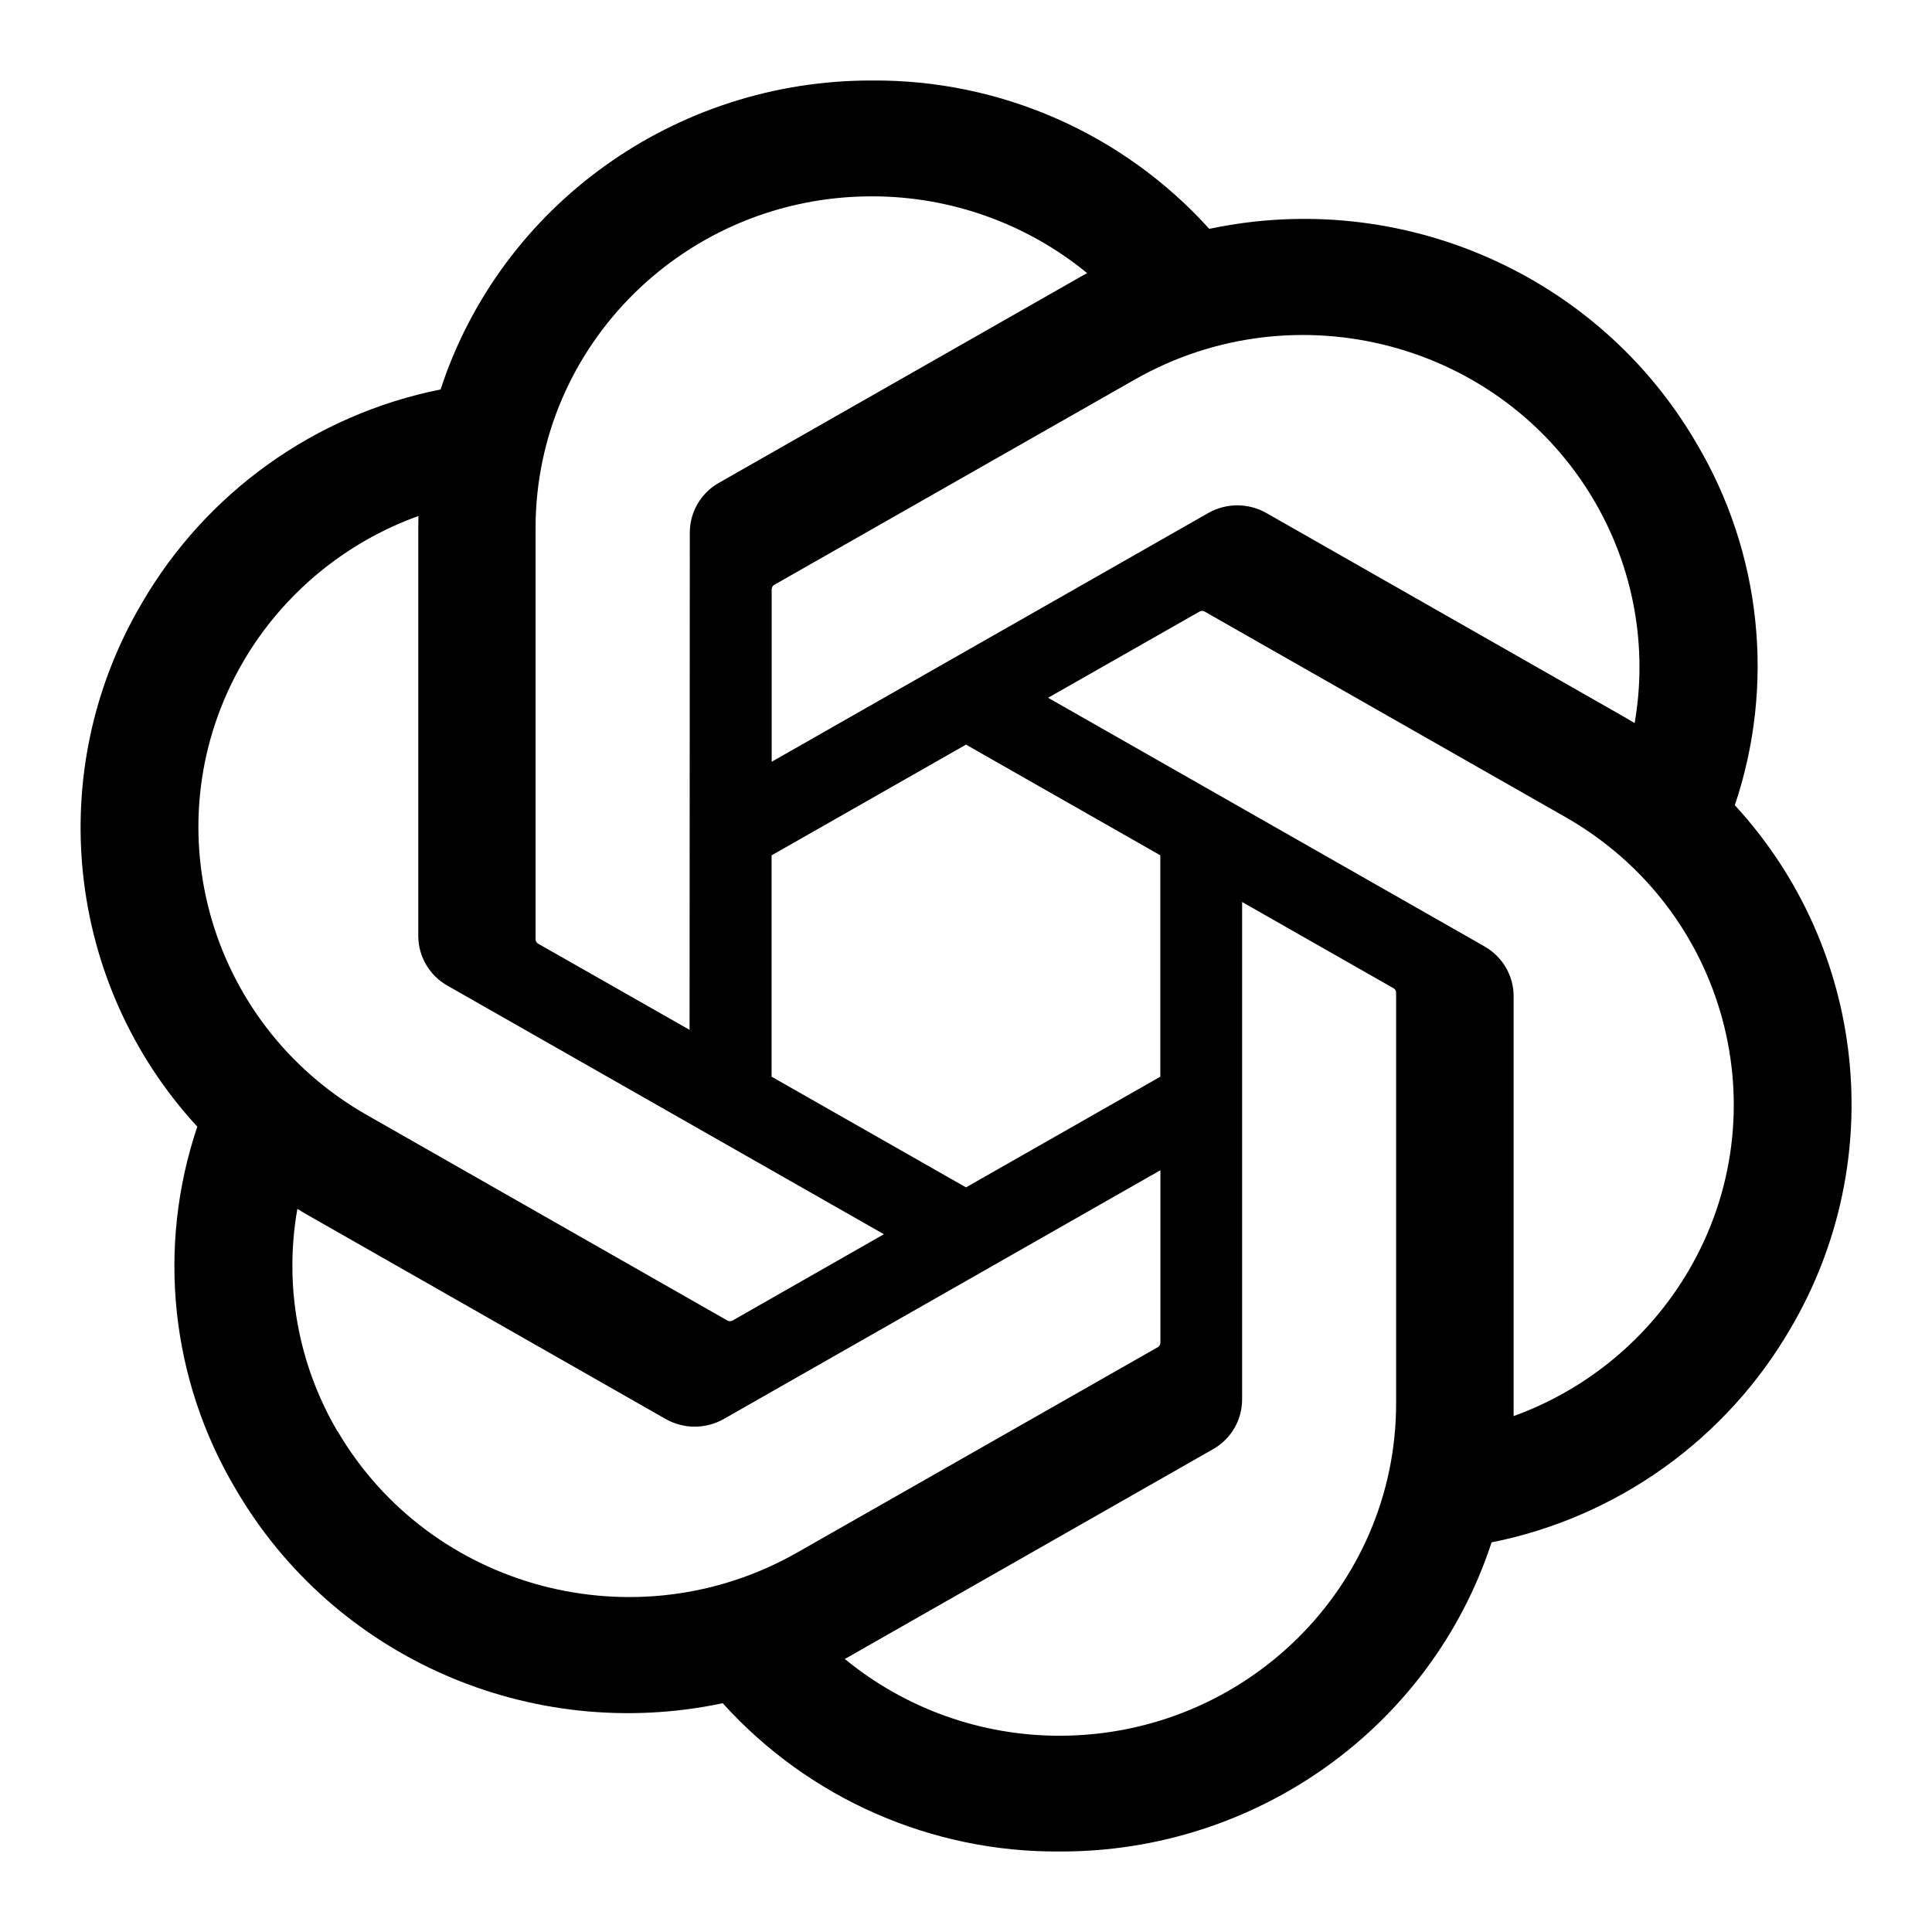
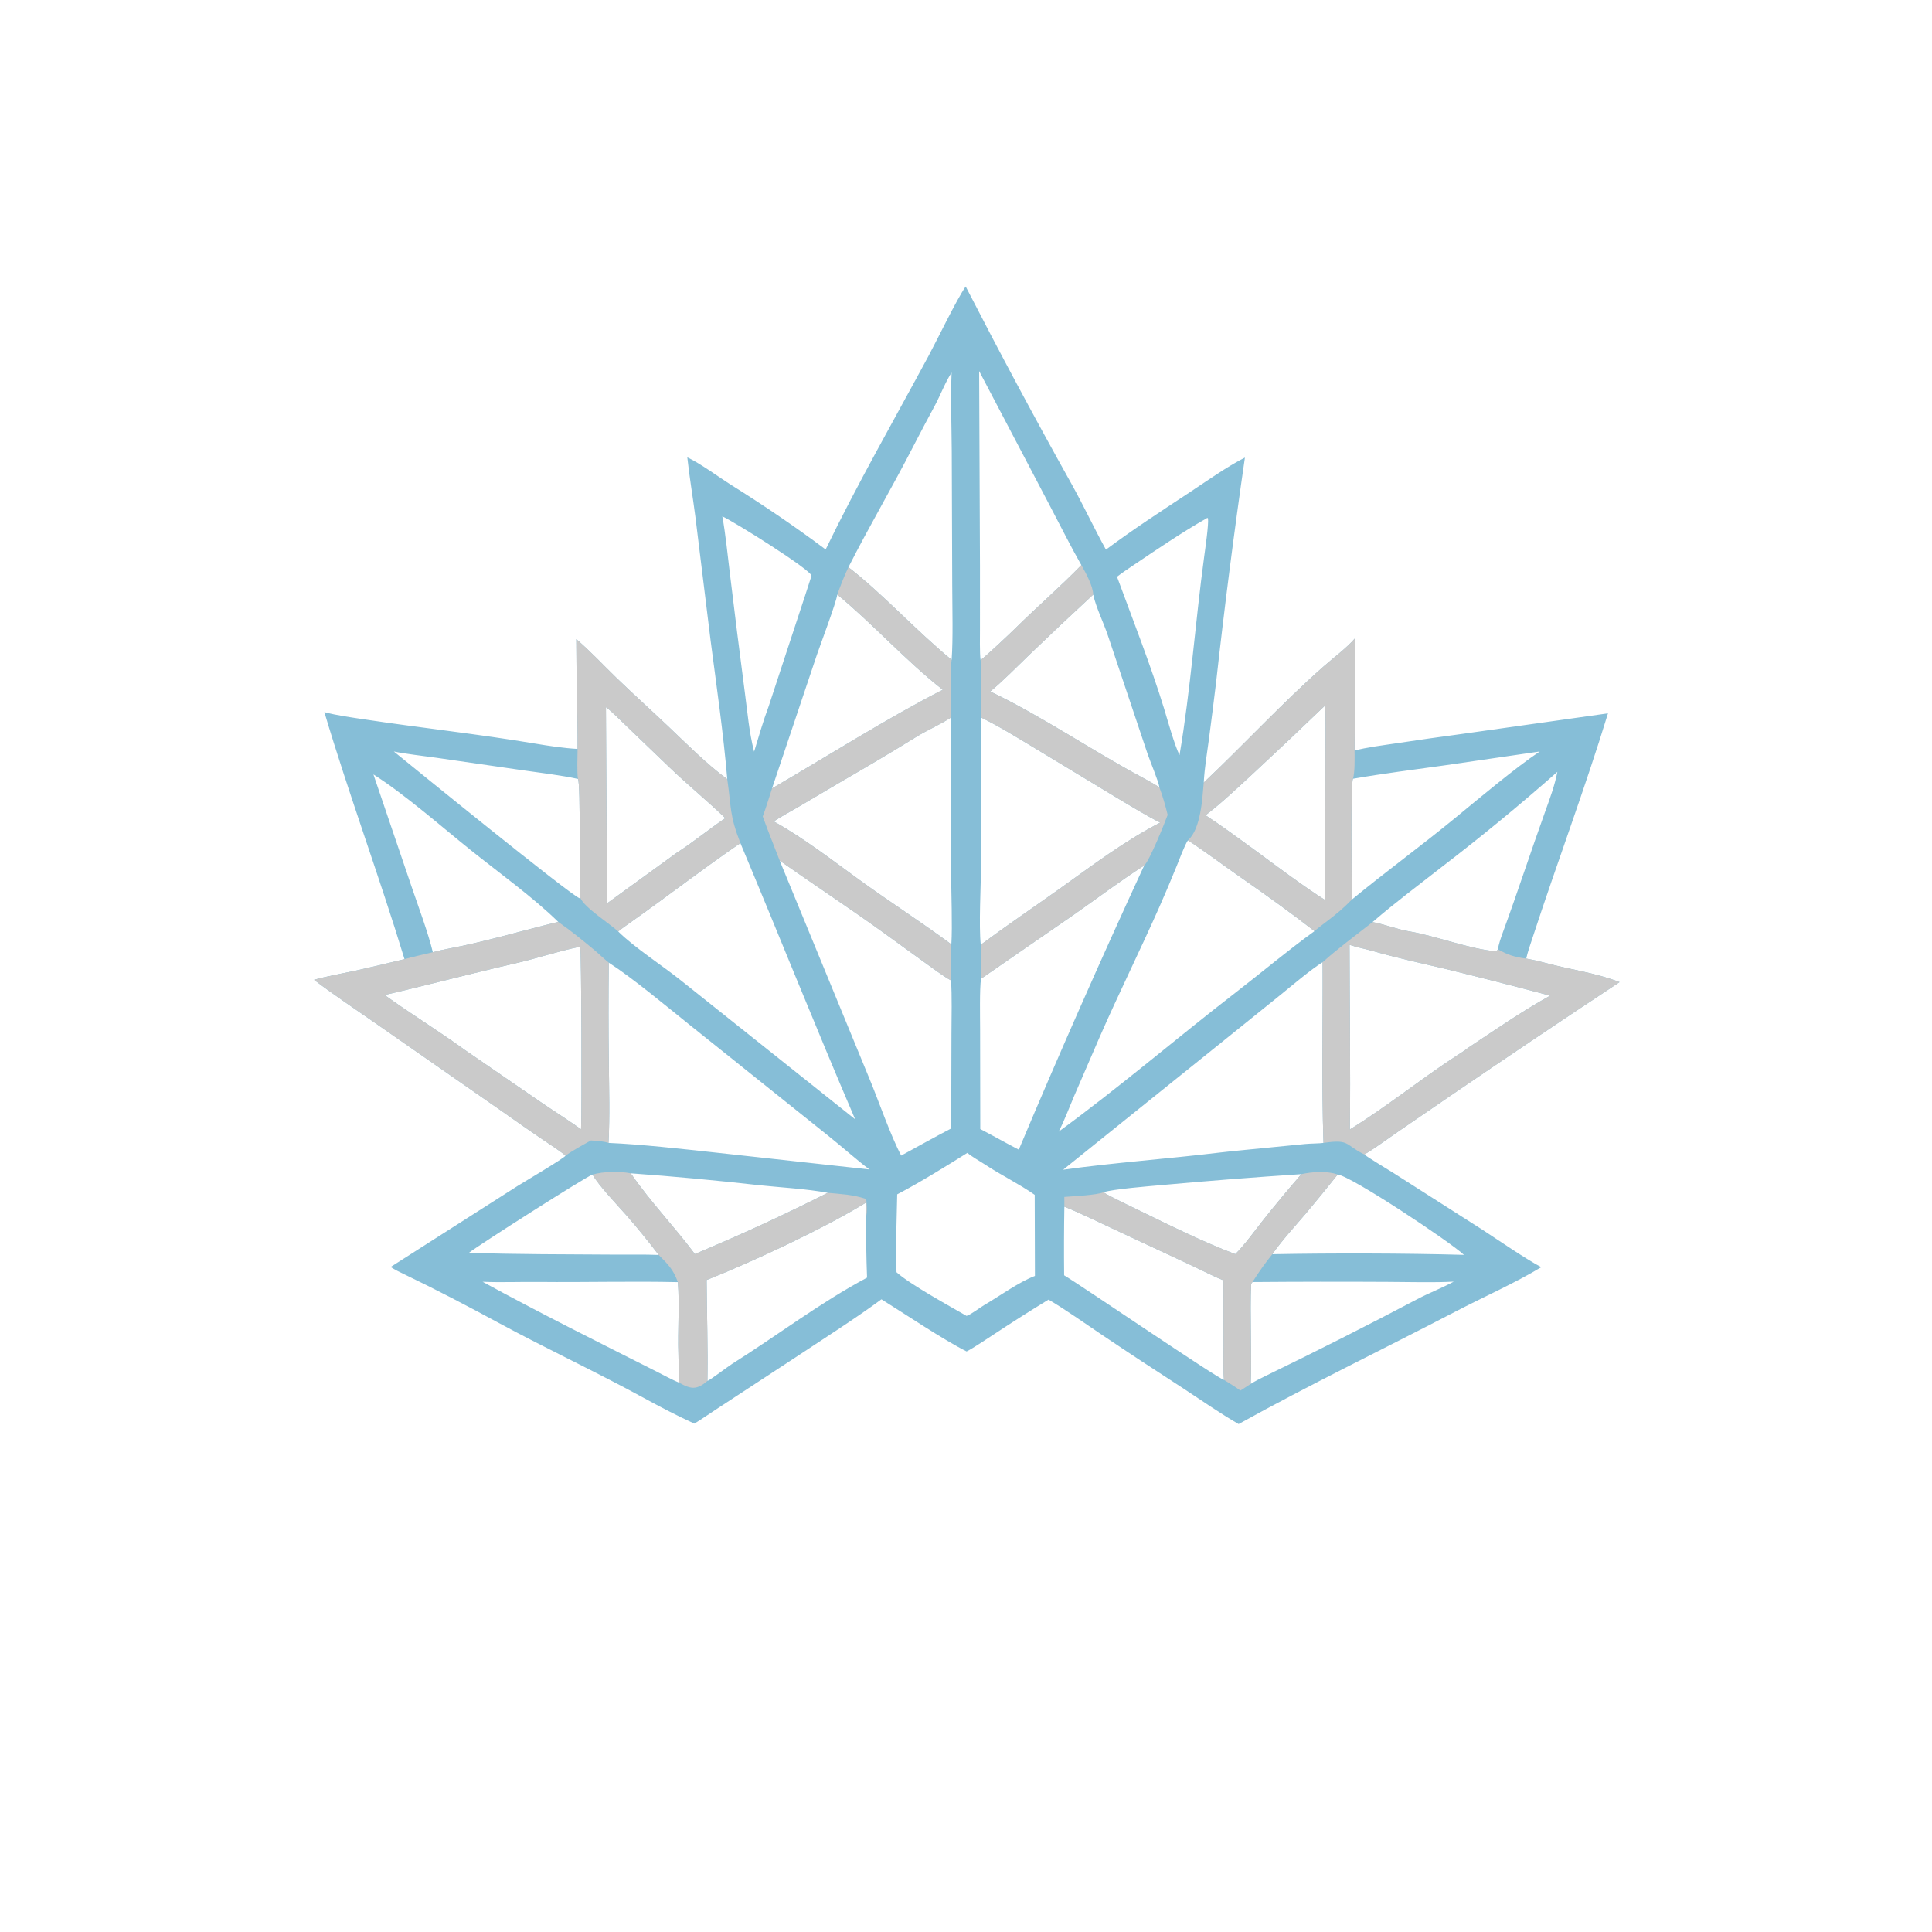
- <svg xmlns="http://www.w3.org/2000/svg" fill="currentColor" fill-rule="evenodd" height="56" style="flex: 0 0 auto; line-height: 1;" viewBox="0 0 24 24" width="56">
-   <path d="M21.55 10.004a5.416 5.416 0 00-.478-4.501c-1.217-2.09-3.662-3.166-6.05-2.66A5.59 5.59 0 0010.831 1C8.39.995 6.224 2.546 5.473 4.838A5.553 5.553 0 001.76 7.496a5.487 5.487 0 00.691 6.5 5.416 5.416 0 00.477 4.502c1.217 2.09 3.662 3.165 6.05 2.66A5.586 5.586 0 0013.168 23c2.443.006 4.61-1.546 5.361-3.84a5.553 5.553 0 003.715-2.66 5.488 5.488 0 00-.693-6.497v.001zm-8.381 11.558a4.199 4.199 0 01-2.675-.954c.034-.018.093-.05.132-.074l4.44-2.53a.71.71 0 00.364-.623v-6.176l1.877 1.069c.02.01.033.029.036.05v5.115c-.003 2.274-1.87 4.118-4.174 4.123zM4.192 17.78a4.059 4.059 0 01-.498-2.763c.032.02.09.055.131.078l4.44 2.53c.225.13.504.13.73 0l5.42-3.088v2.138a.068.068 0 01-.027.057L9.9 19.288c-1.999 1.136-4.552.46-5.707-1.51h-.001zM3.023 8.216A4.15 4.15 0 015.198 6.41l-.002.151v5.06a.711.711 0 00.364.624l5.42 3.087-1.876 1.07a.067.067 0 01-.063.005l-4.489-2.559c-1.995-1.14-2.679-3.658-1.53-5.63h.001zm15.417 3.54l-5.42-3.088L14.896 7.6a.067.067 0 01.063-.006l4.489 2.557c1.998 1.14 2.683 3.662 1.529 5.633a4.163 4.163 0 01-2.174 1.807V12.38a.71.71 0 00-.363-.623zm1.867-2.773a6.04 6.04 0 00-.132-.078l-4.44-2.53a.731.731 0 00-.729 0l-5.42 3.088V7.325a.068.068 0 01.027-.057L14.1 4.713c2-1.137 4.555-.46 5.707 1.513.487.833.664 1.809.499 2.757h.001zm-11.741 3.81l-1.877-1.068a.065.065 0 01-.036-.051V6.559c.001-2.277 1.873-4.122 4.181-4.12.976 0 1.92.338 2.671.954-.034.018-.092.05-.131.073l-4.44 2.53a.71.71 0 00-.365.623l-.003 6.173v.002zm1.02-2.168L12 9.25l2.414 1.375v2.75L12 14.75l-2.415-1.375v-2.75z" />
+ <svg xmlns="http://www.w3.org/2000/svg" version="1.1" style="display: block;" viewBox="0 0 2048 2048" width="1024" height="1024" preserveAspectRatio="none">
+   <path transform="translate(0,0)" fill="rgb(134,190,215)" d="M 1023.66 303.683 C 1059.96 374.269 1097.22 443.877 1135.94 513.15 C 1148.58 535.771 1159.79 559.967 1172.34 582.616 C 1200.58 561.567 1230.72 541.881 1260.2 522.485 C 1278.34 510.542 1300.76 494.556 1319.67 485.045 C 1308.09 564.71 1297.86 644.564 1288.97 724.573 C 1286.56 744.494 1284.04 764.402 1281.41 784.296 C 1279.35 799.549 1276.85 814.117 1276.03 829.536 C 1318.81 789.194 1358.86 745.524 1403.03 706.503 C 1413.17 697.543 1427.5 686.926 1436.11 676.917 C 1437.37 713.888 1436.01 758.202 1435.88 795.672 C 1447.88 792.291 1466.63 789.956 1479.44 788.037 C 1502.7 784.503 1526 781.18 1549.33 778.068 L 1704.52 756.172 C 1680.14 835.971 1650.46 914.781 1624.53 994.16 C 1622.25 1001.16 1619.42 1009 1617.87 1016.14 C 1624.76 1017.38 1631.83 1018.99 1638.59 1020.82 C 1664.36 1027.79 1691.95 1031.33 1716.8 1041.09 C 1656.13 1081.16 1595.78 1121.72 1535.74 1162.75 L 1479 1201.65 C 1469.7 1208.08 1455.7 1218.45 1446.27 1223.73 C 1446.95 1225.1 1473.55 1241.14 1477.42 1243.6 L 1571.39 1303.54 C 1587.55 1314.07 1617.29 1334.57 1633.81 1343.26 C 1605.81 1360.22 1572.17 1375.04 1542.89 1390.31 C 1467.04 1429.85 1387.69 1468.08 1312.99 1509.57 C 1294.09 1498.68 1272.53 1483.74 1253.87 1471.48 C 1224.91 1452.79 1196.13 1433.83 1167.53 1414.6 C 1151.07 1403.53 1128.32 1387.42 1111.47 1377.66 C 1092.13 1389.47 1073 1401.62 1054.09 1414.11 C 1047.28 1418.51 1031.46 1429.26 1024.65 1432.59 C 1000.55 1420.58 958.926 1392.63 934.379 1377.33 C 905.439 1398.65 871.669 1419.97 841.58 1440 L 761.459 1492.46 C 753.387 1497.63 743.966 1504.34 736.028 1509.11 C 718.184 1500.91 700.5 1491.75 683.272 1482.32 C 632.336 1454.43 579.687 1429.97 528.607 1402.32 C 495.74 1384.53 462.618 1367.15 428.92 1350.98 C 423.755 1348.5 418.911 1346.18 414.065 1343.08 L 548.726 1257.13 C 555.384 1252.91 596.389 1228.8 599.55 1225.08 C 595.264 1221.09 580.769 1211.72 575.234 1207.95 C 561.589 1198.66 548.035 1189.24 534.573 1179.69 L 398.385 1084.87 C 376.465 1069.56 354.205 1054.85 332.918 1038.65 C 346.849 1034.71 361.483 1032.26 375.698 1029.22 C 393.443 1025.26 411.143 1021.1 428.795 1016.75 C 402.32 929.608 369.64 841.614 343.832 754.833 C 356.651 758.367 373.561 760.65 386.903 762.664 C 446.974 771.732 507.38 778.153 567.322 788.255 C 581.502 790.645 598.024 793.141 612.269 793.894 C 612.459 755.849 610.88 716.159 610.874 677.474 C 626.358 690.755 638.739 704.301 653.291 718.386 C 671.305 735.821 690.129 752.703 708.325 769.975 C 726.839 787.549 750.259 811.103 770.929 825.907 C 766.883 777.817 759.502 726.896 753.256 678.884 L 737.143 547.863 C 734.415 526.673 730.857 506.092 728.576 484.794 C 742.605 491.379 762.173 505.966 775.783 514.501 C 809.897 535.895 842.973 558.3 875.216 582.475 C 908.712 513.156 947.754 445.2 984.285 377.313 C 993.652 359.908 1014.15 317.252 1023.66 303.683 z M 1393.41 987.052 C 1367.65 967.089 1341.94 948.606 1315.21 930.039 C 1296.49 917.032 1278.38 903.282 1259.26 890.743 C 1255.63 896.215 1249.93 911.638 1247.09 918.628 C 1241.36 932.779 1235.41 946.839 1229.24 960.801 C 1208.74 1007.14 1186.02 1052.86 1165.73 1099.18 L 1138.47 1162.2 C 1134.01 1172.71 1127.3 1190.18 1122.21 1199.59 C 1186.43 1152.75 1246.94 1100.71 1309.85 1052.12 C 1337.77 1030.55 1364.83 1007.71 1393.41 987.052 z M 645.038 1211.53 C 679.515 1213 722.599 1217.87 756.967 1221.59 L 921.533 1239.66 C 908.29 1229.62 891.278 1214.55 877.516 1203.6 L 731.149 1086.48 C 706.259 1066.56 671.206 1037.14 645.324 1020.44 C 644.935 1055.94 644.948 1091.44 645.362 1126.95 C 645.673 1155.12 646.497 1183.4 645.038 1211.53 z M 1126.96 1239.95 C 1181.94 1232.3 1237.39 1228.49 1292.5 1221.8 C 1303.1 1220.52 1313.86 1219.49 1324.49 1218.48 L 1383.65 1212.68 C 1389.33 1212.13 1398.4 1212.16 1402.96 1211.53 C 1400.84 1149.66 1402.38 1082.5 1402.02 1019.98 C 1389.52 1027.76 1370 1044.35 1357.96 1054.13 L 1298.2 1102.28 L 1126.96 1239.95 z M 655.328 987.406 C 672.185 1004.2 702.44 1023.75 722.047 1039.47 L 906.487 1186.47 C 864.594 1088.81 825.815 991.372 784.847 893.738 C 745.516 920.583 707.652 950.042 668.72 977.503 C 664.32 980.607 659.462 983.996 655.328 987.406 z M 458.815 1009.36 C 464.154 1007.93 470.199 1006.61 475.648 1005.58 C 514.91 998.161 552.991 986.626 591.74 977.27 C 566.026 951.85 527.902 924.344 499.257 901.381 C 468.386 876.633 428.877 841.849 395.854 820.932 L 436.468 940.418 C 443.254 960.374 454.069 989.334 458.815 1009.36 z M 1587.86 1006.33 C 1588.48 1001.4 1591.15 993.635 1592.88 988.933 C 1608.62 946.16 1622.61 902.817 1638.06 859.954 C 1643.11 845.952 1648.01 832.857 1650.87 818.194 C 1611.27 853.146 1570.47 886.724 1528.55 918.868 C 1504.07 937.998 1478.39 957.201 1454.98 977.448 C 1467.81 979.849 1481.62 985.292 1493.79 987.303 C 1521.19 991.833 1559.05 1006.44 1585.96 1008.41 C 1586.93 1007.5 1587.18 1007.44 1587.86 1006.33 z M 1432.96 953.654 C 1468.1 924.675 1506.8 896.465 1542.49 867.124 C 1566.55 847.353 1606.56 813.672 1632.17 796.62 L 1530.95 811.372 C 1498.59 815.893 1466.44 819.91 1434.23 825.511 C 1431.5 829.146 1432.94 939.336 1432.96 953.654 z M 615.266 951.971 C 613.594 936.942 615.853 830.794 612.633 825.691 C 594.246 821.719 572.682 819.169 553.751 816.453 L 462.299 803.226 C 450.059 801.436 428.614 799.094 417.465 796.59 C 435.293 811.093 605.546 949.667 614.583 952.283 L 615.266 951.971 z M 1556.51 1110.58 C 1585.36 1091.44 1612.96 1072.22 1643.24 1055.42 C 1605.91 1045.45 1568.46 1035.9 1530.91 1026.75 C 1505.63 1020.85 1480.09 1015.2 1455.13 1008.09 C 1448.23 1006.12 1436.92 1003.77 1430.58 1001.54 C 1430.67 1066.21 1431.64 1132.87 1430.94 1197.25 C 1469.38 1173.54 1505.23 1144.49 1543.07 1119.74 C 1547.24 1117.01 1552.7 1113.65 1556.51 1110.58 z M 492.679 1112.93 L 572.566 1167.82 C 586.866 1177.57 601.872 1187.11 615.957 1197.05 C 616.862 1179.31 616.366 1005.53 615.004 1003.49 C 591.625 1008.24 569.115 1015.99 546.001 1021.26 C 499.823 1031.8 453.814 1044.08 407.711 1054.73 C 434.653 1074.23 465.554 1093.16 492.679 1112.93 z M 1277.92 864.218 C 1296.09 876.101 1313.49 889.003 1331.04 901.782 C 1354.01 918.649 1380.79 938.91 1404.81 954.174 L 1405.01 801.477 C 1404.99 793.992 1405.55 752.784 1404.63 747.871 C 1379.3 772.246 1353.74 796.392 1327.97 820.304 C 1312.38 834.66 1294.64 851.478 1277.92 864.218 z M 717.198 904.12 C 735.107 892.582 751.441 879.083 768.864 867.253 C 749.977 849.076 729.282 832.17 710.022 813.761 L 664.425 769.936 C 659.456 765.187 647.499 753.214 642.315 749.573 L 643.027 882.996 C 643.106 906.733 643.839 934.439 642.999 957.944 L 717.198 904.12 z M 955.334 1224.94 C 972.918 1215.4 990.611 1205.37 1008.33 1196.2 L 1008.58 1095.67 C 1008.62 1079.22 1009.3 1055.17 1008.09 1039.26 C 1000.46 1035.24 986.785 1025 979.486 1019.73 L 934.341 987.062 C 898.706 961.476 862.311 937.458 826.539 912.338 L 921.311 1142.68 C 930.81 1165.32 944.212 1204.37 955.334 1224.94 z M 1039.66 1001.45 C 1067.2 981.043 1095.65 961.76 1123.6 941.885 C 1159.44 916.394 1190.72 892.332 1229.85 871.984 C 1216.28 865.272 1199.68 855.084 1186.43 847.195 L 1096.53 792.82 C 1078.04 781.722 1059.35 769.999 1040 760.579 L 1039.97 917.02 C 1039.82 937.21 1037.45 982.254 1039.66 1001.45 z M 1158.83 630.276 C 1135.91 651.431 1113.22 672.818 1090.74 694.435 C 1079.41 705.334 1061.37 723.711 1049.64 732.991 C 1104.22 759.039 1157.02 795.312 1210.54 823.984 C 1216.25 827.046 1223.63 831.151 1229.01 834.636 C 1228.22 828.512 1218.88 806.375 1216.33 798.666 L 1174.47 673.854 C 1169.68 659.556 1161.83 643.987 1158.83 630.276 z M 511.599 1358.74 C 571.467 1391.5 634.182 1422.73 695.226 1453.53 C 702.652 1457.27 712.69 1462.74 720.197 1465.86 C 718.902 1456.29 719.516 1445.03 719.149 1435.4 C 718.246 1411.72 720.505 1382.35 718.566 1359.13 C 669.815 1358.03 620.132 1359.43 571.333 1358.92 C 552.099 1358.72 530.635 1359.59 511.599 1358.74 z M 1325.79 1467.02 C 1330.52 1463.99 1336.27 1461.11 1341.34 1458.65 C 1395.5 1432.34 1449.21 1405.21 1502.46 1377.11 C 1515.13 1370.43 1528.6 1365.37 1541.01 1358.59 C 1520.33 1359.75 1492.61 1358.92 1471.33 1358.86 C 1423.45 1358.59 1375.56 1358.65 1327.68 1359.04 C 1327.2 1359.66 1326.72 1360.29 1326.25 1360.91 C 1324.8 1392.23 1327.11 1437.06 1325.79 1467.02 z M 899.372 601.28 C 935.41 629.102 971.099 668.571 1008.76 699.439 C 1010.41 677.616 1009.44 643.672 1009.4 621.066 L 1008.89 477.963 C 1008.72 451.213 1007.57 421.326 1008.74 394.972 C 1002.79 403.645 996.564 419.481 991.351 429.217 C 983.691 443.52 975.866 458.031 968.485 472.462 C 946.471 515.501 921.151 558.222 899.372 601.28 z M 1184.08 611.396 C 1200.45 655.8 1220.11 706.005 1234 751.246 C 1237.57 762.995 1245.16 790.301 1250.33 800.426 C 1262.09 731.466 1267.09 659.118 1276.52 589.701 C 1277.53 582.293 1281.38 555.658 1280.54 549.555 L 1279.85 548.951 C 1252.49 564.569 1226.79 582.083 1200.68 599.681 C 1194.97 603.532 1189.51 607.139 1184.08 611.396 z M 818.4 835.717 C 876.745 801.873 939.818 761.681 999.38 731.166 C 960.784 700.994 925.283 661.328 887.565 630.242 C 886.263 639.277 870.001 682.277 865.985 693.992 L 818.4 835.717 z M 749.056 1356.86 C 749.23 1391.68 750.517 1429.3 749.894 1463.83 C 752.616 1463.12 771.636 1448.55 776.404 1445.55 C 824.212 1415.46 869.262 1380.99 919.109 1354.35 C 918.279 1332.7 917.968 1311.04 918.177 1289.37 L 917.96 1274.86 C 872.828 1302.51 798.155 1337.35 749.056 1356.86 z M 1146.27 599.044 C 1135.04 579.347 1124.03 557.193 1113.4 537.08 L 1037.94 393.351 L 1038.81 600.85 L 1038.8 665.504 C 1038.81 673.589 1038.4 692.584 1039.46 699.698 C 1045.26 695.619 1070.71 671.525 1076.48 665.827 C 1098.66 643.896 1124.79 621.187 1146.27 599.044 z M 799.383 796.775 C 804.177 781.125 809.173 763.695 814.891 748.5 C 817.357 740.491 860.167 611.369 860.22 610.406 C 860.538 604.564 777.902 552.694 765.676 547.37 C 769.029 564.913 771.505 590.255 773.786 608.52 C 778.819 650.402 784.078 692.256 789.563 734.081 C 792.519 755.793 793.921 775.48 799.383 796.775 z M 1128.02 1351.88 C 1148.53 1364.24 1290.73 1461.31 1297.47 1462.73 C 1296.57 1454.63 1297.02 1435.75 1297 1426.95 L 1296.9 1357.22 C 1286.95 1353.3 1272.15 1345.62 1261.9 1340.89 L 1178.52 1301.96 C 1162.45 1294.45 1144.55 1285.63 1128.26 1279.11 C 1127.85 1303.37 1127.77 1327.62 1128.02 1351.88 z M 668.609 1243.76 C 690.786 1275.67 713.626 1298.7 736.601 1329.35 C 786.806 1308.18 828.883 1288.89 877.484 1264.44 C 855.428 1260.25 827.885 1258.79 805.146 1256.4 C 759.723 1251.28 714.202 1247.06 668.609 1243.76 z M 1169.72 1263.88 C 1176.31 1268.32 1199.94 1279.42 1207.86 1283.28 C 1240.44 1299.14 1275.59 1316.67 1309.48 1329.44 C 1319.57 1319.49 1330.35 1304.28 1339.42 1292.87 C 1352.45 1276.51 1365.83 1260.43 1379.53 1244.64 C 1329.71 1247.91 1279.94 1251.81 1230.22 1256.33 C 1218.92 1257.37 1178.96 1260.52 1169.72 1263.88 z M 1551.85 1330.21 C 1537.35 1316.52 1432.32 1246.63 1417.97 1245.07 C 1407.04 1258.84 1395.93 1272.45 1384.63 1285.91 C 1373.34 1299.11 1358.42 1315.51 1348.7 1329.51 C 1412.47 1328.3 1488.3 1328.45 1551.85 1330.21 z M 497.073 1328.05 C 548.435 1329.72 600.387 1329.61 651.78 1329.95 C 667.135 1330.05 682.938 1329.65 698.247 1330.29 C 687.343 1315.9 675.946 1301.9 664.077 1288.3 C 654.751 1277.72 634.448 1256.55 628.094 1245.09 C 621.448 1247.14 505.992 1320.78 497.073 1328.05 z M 1025.5 1222.06 C 1003.02 1236.18 974.532 1253.81 951.075 1266.05 C 950.545 1292.22 949.27 1322.56 950.339 1348.63 C 964.52 1361.42 1006.42 1384.43 1024.56 1394.89 C 1028.87 1393.78 1038.71 1386.12 1043.23 1383.49 C 1058.5 1374.6 1080.68 1358.61 1097.07 1352.55 L 1096.83 1266.58 C 1080.91 1255.32 1060.68 1245.43 1044.2 1234.49 C 1039.38 1231.29 1029.38 1225.7 1025.5 1222.06 z M 1008.48 1001.06 C 1009.68 980.884 1008.32 946.704 1008.23 925.436 L 1007.96 760.648 C 996.684 768.084 982.91 773.91 971.321 781.102 C 944.304 797.868 917.228 813.774 889.736 829.714 L 845.803 855.646 C 837.963 860.261 827.557 865.773 820.178 870.738 C 851.438 887.913 883.557 912.911 912.701 933.967 C 943.856 956.476 977.817 978.337 1008.48 1001.06 z M 1039.91 1037.51 C 1038.28 1047.88 1038.95 1079.84 1038.96 1091.38 L 1039.13 1196.8 C 1052.76 1203.94 1066.15 1211.53 1079.95 1218.69 C 1122.52 1117.55 1166.83 1017.16 1212.84 917.543 C 1188.66 932.932 1162.41 952.704 1138.62 969.373 L 1039.91 1037.51 z" />
+   <path transform="translate(0,0)" fill="rgb(202,202,202)" d="M 1454.98 977.448 C 1467.81 979.849 1481.62 985.292 1493.79 987.303 C 1521.19 991.833 1559.05 1006.44 1585.96 1008.41 C 1586.93 1007.5 1587.18 1007.44 1587.86 1006.33 C 1598.25 1012.24 1605.78 1014.62 1617.87 1016.14 C 1624.76 1017.38 1631.83 1018.99 1638.59 1020.82 C 1664.36 1027.79 1691.95 1031.33 1716.8 1041.09 C 1656.13 1081.16 1595.78 1121.72 1535.74 1162.75 L 1479 1201.65 C 1469.7 1208.08 1455.7 1218.45 1446.27 1223.73 C 1425.27 1213.63 1431.47 1207.28 1402.96 1211.53 C 1400.84 1149.66 1402.38 1082.5 1402.02 1019.98 C 1418.54 1005.14 1437.45 991.315 1454.98 977.448 z M 1430.94 1197.25 C 1469.38 1173.54 1505.23 1144.49 1543.07 1119.74 C 1547.24 1117.01 1552.7 1113.65 1556.51 1110.58 C 1585.36 1091.44 1612.96 1072.22 1643.24 1055.42 C 1605.91 1045.45 1568.46 1035.9 1530.91 1026.75 C 1505.63 1020.85 1480.09 1015.2 1455.13 1008.09 C 1448.23 1006.12 1436.92 1003.77 1430.58 1001.54 C 1430.67 1066.21 1431.64 1132.87 1430.94 1197.25 z" />
+   <path transform="translate(0,0)" fill="rgb(202,202,202)" d="M 591.74 977.27 C 605.695 987.017 617.454 996.574 630.51 1007.48 C 634.015 1010.41 642.507 1018.33 645.324 1020.44 C 644.935 1055.94 644.948 1091.44 645.362 1126.95 C 645.673 1155.12 646.497 1183.4 645.038 1211.53 C 639.454 1209.6 632.452 1209.43 626.43 1208.92 C 619.382 1212.84 605.328 1220.46 599.55 1225.08 C 595.264 1221.09 580.769 1211.72 575.234 1207.95 C 561.589 1198.66 548.035 1189.24 534.573 1179.69 L 398.385 1084.87 C 376.465 1069.56 354.205 1054.85 332.918 1038.65 C 346.849 1034.71 361.483 1032.26 375.698 1029.22 C 393.443 1025.26 411.143 1021.1 428.795 1016.75 C 437.756 1014.19 449.504 1011.68 458.815 1009.36 C 464.154 1007.93 470.199 1006.61 475.648 1005.58 C 514.91 998.161 552.991 986.626 591.74 977.27 z M 407.711 1054.73 C 434.653 1074.23 465.554 1093.16 492.679 1112.93 L 572.566 1167.82 C 586.866 1177.57 601.872 1187.11 615.957 1197.05 C 616.862 1179.31 616.366 1005.53 615.004 1003.49 C 591.625 1008.24 569.115 1015.99 546.001 1021.26 C 499.823 1031.8 453.814 1044.08 407.711 1054.73 z" />
+   <path transform="translate(0,0)" fill="rgb(202,202,202)" d="M 1276.03 829.536 C 1318.81 789.194 1358.86 745.524 1403.03 706.503 C 1413.17 697.543 1427.5 686.926 1436.11 676.917 C 1437.37 713.888 1436.01 758.202 1435.88 795.672 C 1435.97 803.581 1436.35 818.391 1434.23 825.511 C 1431.5 829.146 1432.94 939.336 1432.96 953.654 C 1424.12 962.783 1416.51 969.031 1406.46 976.708 C 1403.84 978.713 1395.39 985.043 1393.41 987.052 C 1367.65 967.089 1341.94 948.606 1315.21 930.039 C 1296.49 917.032 1278.38 903.282 1259.26 890.743 C 1272.98 878.762 1274.52 846.294 1276.03 829.536 z M 1277.92 864.218 C 1296.09 876.101 1313.49 889.003 1331.04 901.782 C 1354.01 918.649 1380.79 938.91 1404.81 954.174 L 1405.01 801.477 C 1404.99 793.992 1405.55 752.784 1404.63 747.871 C 1379.3 772.246 1353.74 796.392 1327.97 820.304 C 1312.38 834.66 1294.64 851.478 1277.92 864.218 z" />
+   <path transform="translate(0,0)" fill="rgb(202,202,202)" d="M 610.874 677.474 C 626.358 690.755 638.739 704.301 653.291 718.386 C 671.305 735.821 690.129 752.703 708.325 769.975 C 726.839 787.549 750.259 811.103 770.929 825.907 C 775.434 857.079 773.09 863.363 784.847 893.738 C 745.516 920.583 707.652 950.042 668.72 977.503 C 664.32 980.607 659.462 983.996 655.328 987.406 C 646.759 979.444 619.43 962.005 615.266 951.971 C 613.594 936.942 615.853 830.794 612.633 825.691 C 611.538 818.624 612.168 801.69 612.269 793.894 C 612.459 755.849 610.88 716.159 610.874 677.474 z M 642.999 957.944 L 717.198 904.12 C 735.107 892.582 751.441 879.083 768.864 867.253 C 749.977 849.076 729.282 832.17 710.022 813.761 L 664.425 769.936 C 659.456 765.187 647.499 753.214 642.315 749.573 L 643.027 882.996 C 643.106 906.733 643.839 934.439 642.999 957.944 z" />
+   <path transform="translate(0,0)" fill="rgb(202,202,202)" d="M 887.565 630.242 C 891.58 619.373 894.345 611.784 899.372 601.28 C 935.41 629.102 971.099 668.571 1008.76 699.439 C 1007.1 708.956 1007.9 748.711 1007.96 760.648 C 996.684 768.084 982.91 773.91 971.321 781.102 C 944.304 797.868 917.228 813.774 889.736 829.714 L 845.803 855.646 C 837.963 860.261 827.557 865.773 820.178 870.738 C 851.438 887.913 883.557 912.911 912.701 933.967 C 943.856 956.476 977.817 978.337 1008.48 1001.06 C 1007.39 1009.79 1007.97 1029.79 1008.09 1039.26 C 1000.46 1035.24 986.785 1025 979.486 1019.73 L 934.341 987.062 C 898.706 961.476 862.311 937.458 826.539 912.338 C 820.453 896.438 814.302 881.596 808.555 865.437 C 811.813 856.981 815.51 844.552 818.4 835.717 C 876.745 801.873 939.818 761.681 999.38 731.166 C 960.784 700.994 925.283 661.328 887.565 630.242 z" />
+   <path transform="translate(0,0)" fill="rgb(202,202,202)" d="M 1146.27 599.044 C 1150.69 606.556 1158.78 621.556 1158.83 630.276 C 1135.91 651.431 1113.22 672.818 1090.74 694.435 C 1079.41 705.334 1061.37 723.711 1049.64 732.991 C 1104.22 759.039 1157.02 795.312 1210.54 823.984 C 1216.25 827.046 1223.63 831.151 1229.01 834.636 C 1232.38 843.519 1235.5 854.457 1237.78 863.781 C 1234.62 872.493 1218.4 912.839 1212.84 917.543 C 1188.66 932.932 1162.41 952.704 1138.62 969.373 L 1039.91 1037.51 C 1040.12 1025.49 1040.04 1013.47 1039.66 1001.45 C 1067.2 981.043 1095.65 961.76 1123.6 941.885 C 1159.44 916.394 1190.72 892.332 1229.85 871.984 C 1216.28 865.272 1199.68 855.084 1186.43 847.195 L 1096.53 792.82 C 1078.04 781.722 1059.35 769.999 1040 760.579 C 1040.07 743.903 1040.95 715.231 1039.46 699.698 C 1045.26 695.619 1070.71 671.525 1076.48 665.827 C 1098.66 643.896 1124.79 621.187 1146.27 599.044 z" />
+   <path transform="translate(0,0)" fill="rgb(202,202,202)" d="M 628.094 1245.09 C 639.707 1241.72 656.803 1241.42 668.609 1243.76 C 690.786 1275.67 713.626 1298.7 736.601 1329.35 C 786.806 1308.18 828.883 1288.89 877.484 1264.44 C 892.296 1265.87 904.076 1266.2 918.205 1271.01 C 918.855 1277.22 919.503 1283.16 918.177 1289.37 L 917.96 1274.86 C 872.828 1302.51 798.155 1337.35 749.056 1356.86 C 749.23 1391.68 750.517 1429.3 749.894 1463.83 C 738.712 1473.49 732.532 1472.8 720.197 1465.86 C 718.902 1456.29 719.516 1445.03 719.149 1435.4 C 718.246 1411.72 720.505 1382.35 718.566 1359.13 C 713.904 1345.87 707.961 1340.07 698.247 1330.29 C 687.343 1315.9 675.946 1301.9 664.077 1288.3 C 654.751 1277.72 634.448 1256.55 628.094 1245.09 z" />
+   <path transform="translate(0,0)" fill="rgb(202,202,202)" d="M 1379.53 1244.64 C 1390.9 1242.12 1406.9 1241.01 1417.97 1245.07 C 1407.04 1258.84 1395.93 1272.45 1384.63 1285.91 C 1373.34 1299.11 1358.42 1315.51 1348.7 1329.51 C 1341.12 1338.93 1334.1 1348.79 1327.68 1359.04 C 1327.2 1359.66 1326.72 1360.29 1326.25 1360.91 C 1324.8 1392.23 1327.11 1437.06 1325.79 1467.02 L 1314.84 1474.08 C 1309.85 1470.3 1302.88 1466.15 1297.47 1462.73 C 1296.57 1454.63 1297.02 1435.75 1297 1426.95 L 1296.9 1357.22 C 1286.95 1353.3 1272.15 1345.62 1261.9 1340.89 L 1178.52 1301.96 C 1162.45 1294.45 1144.55 1285.63 1128.26 1279.11 L 1128.25 1268.79 C 1138.46 1267.91 1161.2 1267.07 1169.72 1263.88 C 1176.31 1268.32 1199.94 1279.42 1207.86 1283.28 C 1240.44 1299.14 1275.59 1316.67 1309.48 1329.44 C 1319.57 1319.49 1330.35 1304.28 1339.42 1292.87 C 1352.45 1276.51 1365.83 1260.43 1379.53 1244.64 z" />
</svg>
